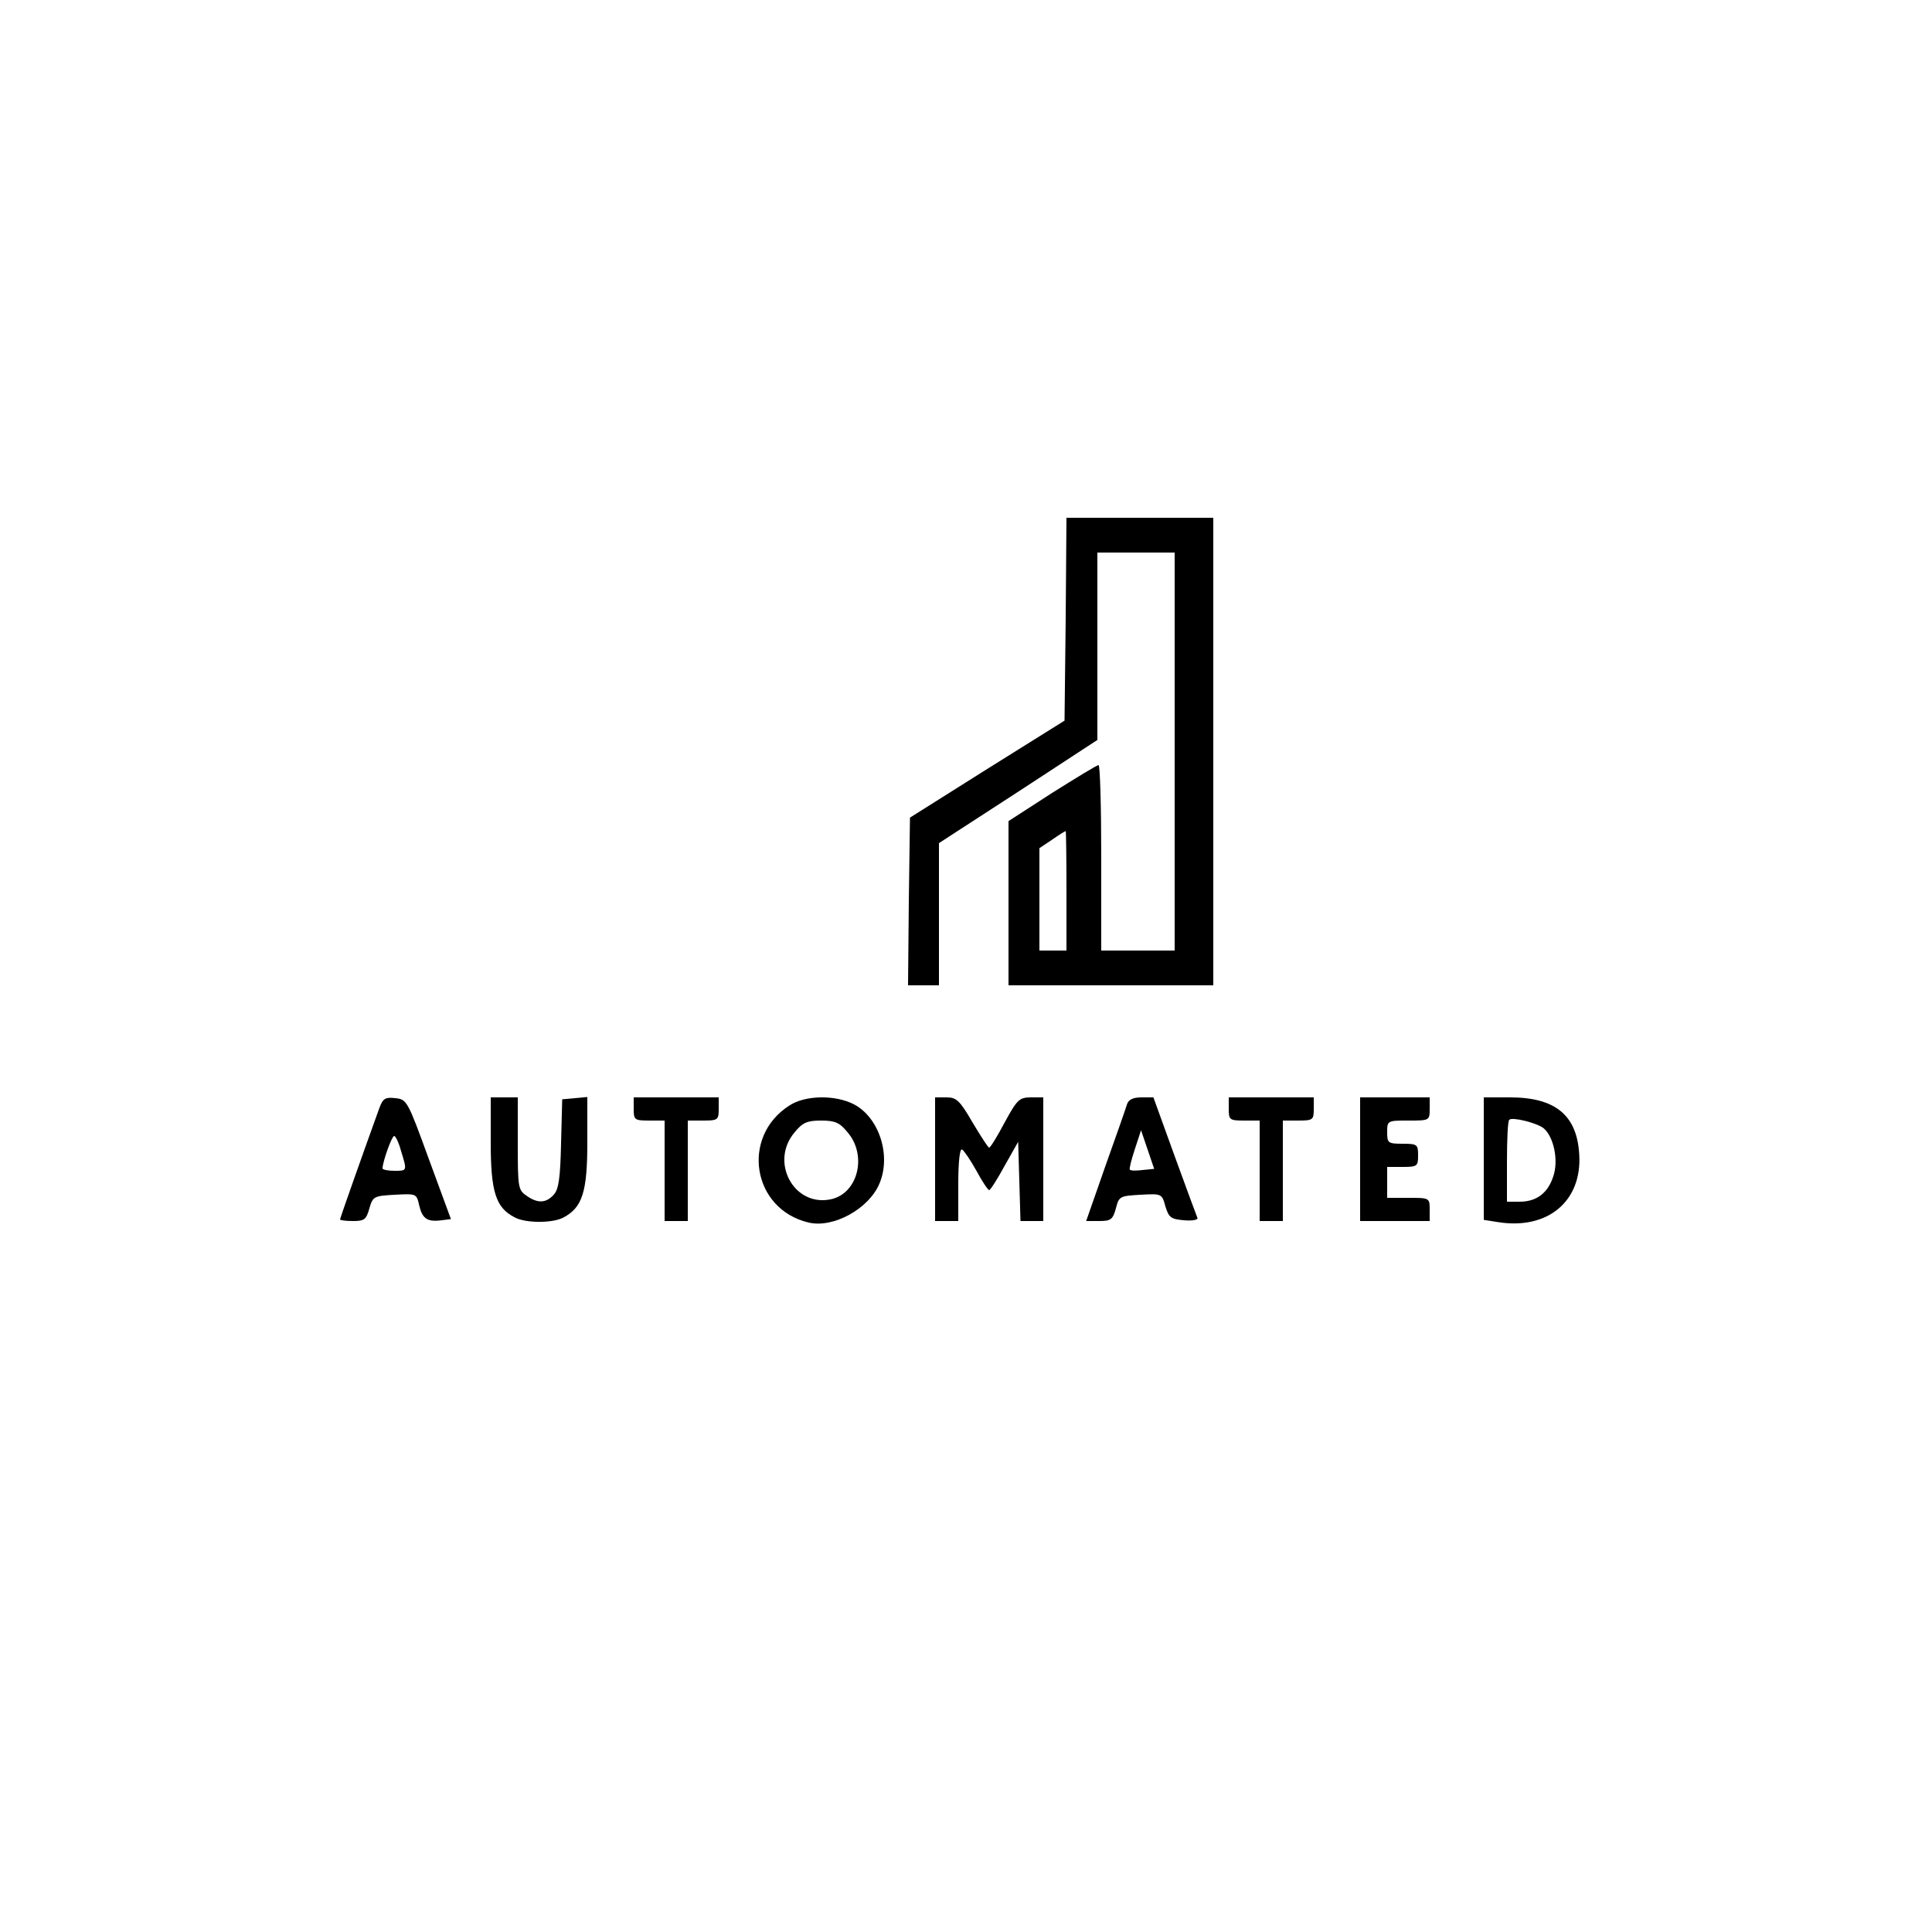
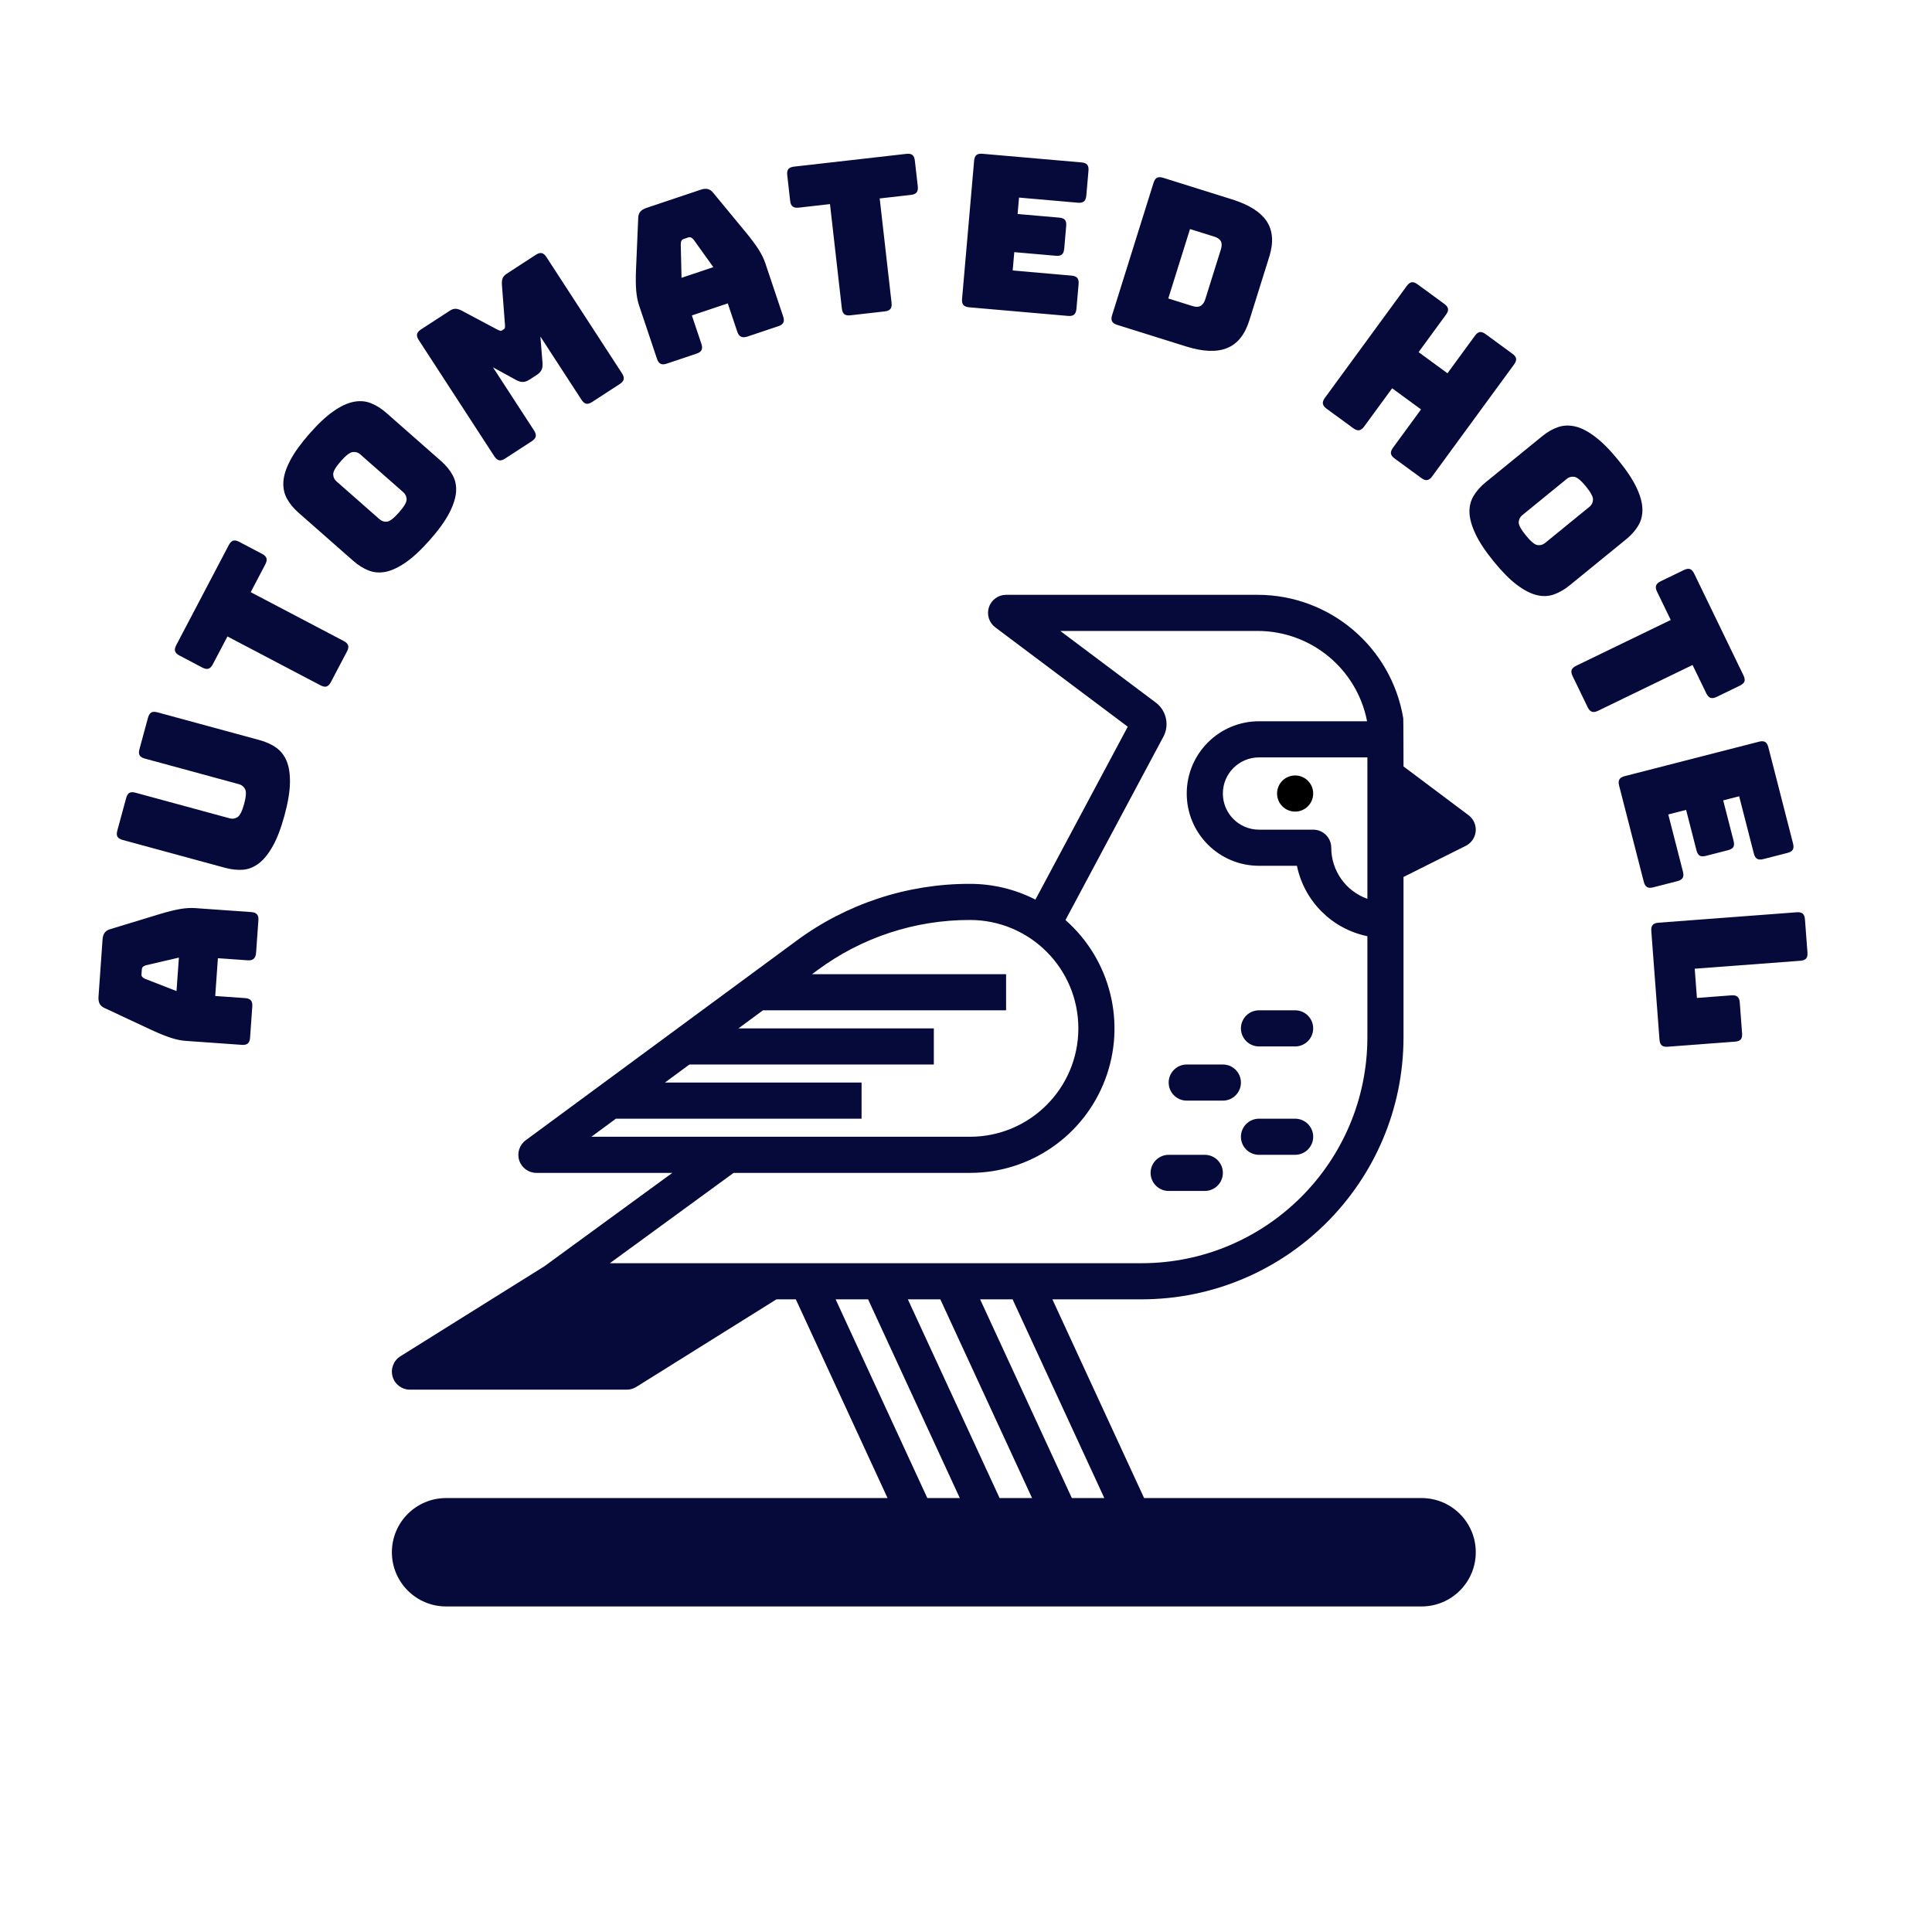
- <svg xmlns="http://www.w3.org/2000/svg" version="1.0" width="500pt" height="500pt" viewBox="0 0 500 500" preserveAspectRatio="xMidYMid meet">
-   <g transform="translate(0,500) scale(0.1,-0.1)" fill="#000000" stroke="none">
-     <path d="M2758 3398 l-3 -263 -200 -125 -200 -126 -3 -217 -2 -217 40 0 40 0 0 184 0 184 205 133 205 134 0 243 0 242 100 0 100 0 0 -515 0 -515 -95 0 -95 0 0 240 c0 132 -3 240 -7 240 -4 0 -58 -33 -120 -72 l-113 -73 0 -212 0 -213 265 0 265 0 0 605 0 605 -190 0 -190 0 -2 -262z m2 -703 l0 -155 -35 0 -35 0 0 133 0 132 33 22 c17 12 33 22 35 22 1 1 2 -69 2 -154z" />
-     <path d="M982 2133 c-47 -130 -102 -286 -102 -289 0 -2 15 -4 34 -4 29 0 34 4 42 33 9 31 12 32 66 35 56 3 56 3 63 -28 8 -34 21 -43 58 -38 l24 3 -57 155 c-55 151 -57 155 -87 158 -26 3 -32 -1 -41 -25z m56 -112 c16 -52 16 -51 -18 -51 -16 0 -30 3 -30 6 0 17 24 84 30 84 4 0 12 -17 18 -39z" />
-     <path d="M1270 2043 c0 -127 13 -168 61 -193 28 -16 99 -16 127 -1 49 26 62 66 62 194 l0 118 -32 -3 -33 -3 -3 -115 c-2 -88 -6 -118 -19 -132 -20 -22 -42 -23 -71 -2 -21 14 -22 22 -22 135 l0 119 -35 0 -35 0 0 -117z" />
-     <path d="M1640 2130 c0 -28 2 -30 40 -30 l40 0 0 -130 0 -130 30 0 30 0 0 130 0 130 40 0 c38 0 40 2 40 30 l0 30 -110 0 -110 0 0 -30z" />
-     <path d="M2043 2139 c-127 -81 -96 -269 50 -303 64 -15 156 36 183 101 31 73 -1 171 -66 205 -48 25 -126 24 -167 -3z m151 -70 c51 -60 26 -159 -45 -173 -95 -19 -157 97 -93 173 21 26 33 31 69 31 36 0 48 -5 69 -31z" />
-     <path d="M2420 2000 l0 -160 30 0 30 0 0 96 c0 58 4 93 10 89 5 -3 22 -28 37 -55 15 -28 30 -50 33 -50 3 0 21 28 40 63 l35 62 3 -102 3 -103 29 0 30 0 0 160 0 160 -32 0 c-30 0 -36 -6 -68 -65 -19 -36 -37 -65 -40 -65 -3 0 -22 30 -43 65 -33 57 -42 65 -67 65 l-30 0 0 -160z" />
-     <path d="M2917 2143 c-3 -10 -28 -82 -56 -160 l-50 -143 34 0 c30 0 35 4 43 33 8 31 10 32 64 35 54 3 55 3 64 -30 9 -29 14 -33 48 -36 21 -2 37 1 35 6 -2 5 -29 77 -59 160 l-55 152 -31 0 c-22 0 -33 -6 -37 -17z m40 -171 c-16 -2 -31 -2 -33 1 -2 2 4 26 13 53 l16 49 17 -50 17 -50 -30 -3z" />
-     <path d="M3180 2130 c0 -28 2 -30 40 -30 l40 0 0 -130 0 -130 30 0 30 0 0 130 0 130 40 0 c38 0 40 2 40 30 l0 30 -110 0 -110 0 0 -30z" />
-     <path d="M3520 2000 l0 -160 90 0 90 0 0 30 c0 30 -1 30 -55 30 l-55 0 0 40 0 40 40 0 c38 0 40 2 40 30 0 28 -2 30 -40 30 -38 0 -40 2 -40 30 0 30 1 30 55 30 54 0 55 0 55 30 l0 30 -90 0 -90 0 0 -160z" />
-     <path d="M3840 2001 l0 -158 38 -6 c128 -20 217 55 209 176 -6 101 -62 147 -179 147 l-68 0 0 -159z m155 79 c26 -22 39 -83 25 -124 -14 -44 -44 -66 -87 -66 l-33 0 0 103 c0 57 2 106 6 109 7 8 72 -8 89 -22z" />
+ <svg xmlns="http://www.w3.org/2000/svg" width="512" height="512" style="" viewBox="0 0 512 512">
+   <rect data-fl-background="" x="0" y="0" width="512" height="512" fill="transparent" />
+   <g transform="matrix(0.598418, 0, 0, 0.598418, 94.27956, 133.6957)">
+     <path fill="rgba(255,255,255,1)" d="M399.338 48H288l61.435 46.076a4 4 0 0 1 1.246 4.846L304 186.333 88 344H348A108 108 0 0 0 456 236V96h0A57.443 57.443 0 0 0 399.338 48Z" transform="matrix(1, 0, 0, 1, 0, 0)" />
+     <path fill="rgba(255,255,255,1)" d="M456 184h0a32 32 0 0 1-32-32H400a24 24 0 0 1-24-24h0a24 24 0 0 1 24-24h56Z" transform="matrix(1, 0, 0, 1, 0, 0)" />
+     <path fill="rgba(255,255,255,1)" transform="matrix(1, 0, 0, 1, 0, 0)" data-type="circle" data-cx="416" data-cy="128" data-r="8" d="M416 128m-8 0a8 8 0 1 0 16 0a8 8 0 1 0 -16 0" />
+     <path fill="rgba(255,255,255,1)" d="M328 232a55.993 55.993 0 0 1-56 56H80l21.72-16 21.71-16 10.86-8L156 232l10.86-8 21.72-16 11.22-8.27A121.677 121.677 0 0 1 272 176a55.993 55.993 0 0 1 56 56Z" transform="matrix(1, 0, 0, 1, 0, 0)" />
+     <path fill="#060a3b" transform="matrix(1, 0, 0, 1, 0, 0)" data-type="polygon" d="M88 344L24 384L72 384L136 344L88 344Z" />
+     <path fill="#060a3b" transform="matrix(1, 0, 0, 1, 0, 0)" data-type="polygon" d="M136 344L72 384L120 384L184 344L136 344Z" />
+     <path fill="#060a3b" transform="matrix(1, 0, 0, 1, 0, 0)" data-type="polygon" d="M456 120L488 144L456 160L456 120Z" />
+     <path fill="rgba(255,255,255,1)" transform="matrix(1, 0, 0, 1, 0, 0)" data-type="polygon" d="M224 256L224 272L101.72 272L123.43 256L224 256Z" />
+     <path fill="rgba(255,255,255,1)" transform="matrix(1, 0, 0, 1, 0, 0)" data-type="polygon" d="M256 232L256 248L134.29 248L156 232L256 232Z" />
+     <path fill="rgba(255,255,255,1)" transform="matrix(1, 0, 0, 1, 0, 0)" data-type="polygon" d="M288 208L288 224L166.86 224L188.58 208L288 208Z" />
+     <path fill="rgba(255,255,255,1)" d="M384 264H368a8 8 0 0 1 0-16h16a8 8 0 0 1 0 16zM416 240H400a8 8 0 0 1 0-16h16a8 8 0 0 1 0 16zM416 288H400a8 8 0 0 1 0-16h16a8 8 0 0 1 0 16zM376 304H360a8 8 0 0 1 0-16h16a8 8 0 0 1 0 16z" transform="matrix(1, 0, 0, 1, 0, 0)" />
+     <path fill="#060a3b" d="M40 448H472a0 0 0 0 1 0 0v32a0 0 0 0 1 0 0H40a16 16 0 0 1-16-16v0a16 16 0 0 1 16-16Z" transform="matrix(1, 0, 0, 1, 0, 0)" />
+     <path fill="rgba(255,255,255,1)" transform="matrix(1, 0, 0, 1, 0, 0)" data-type="polygon" d="M344 448L312 448L264 344L296 344L344 448Z" />
+     <path fill="rgba(255,255,255,1)" transform="matrix(1, 0, 0, 1, 0, 0)" data-type="polygon" d="M280 448L248 448L200 344L232 344L280 448Z" />
+     <path fill="#060a3b" transform="matrix(1, 0, 0, 1, 0, 0)" data-type="circle" data-cx="472" data-cy="464" data-r="16" d="M472 464m-16 0a16 16 0 1 0 32 0a16 16 0 1 0 -32 0" />
+     <path transform="matrix(1, 0, 0, 1, 0, 0)" data-type="circle" data-cx="416" data-cy="128" data-r="8" d="M416 128m-8 0a8 8 0 1 0 16 0a8 8 0 1 0 -16 0" />
+     <path d="M368 264h16a8 8 0 0 0 0-16H368a8 8 0 0 0 0 16zM400 240h16a8 8 0 0 0 0-16H400a8 8 0 0 0 0 16zM416 272H400a8 8 0 0 0 0 16h16a8 8 0 0 0 0-16zM360 304h16a8 8 0 0 0 0-16H360a8 8 0 0 0 0 16z" transform="matrix(1, 0, 0, 1, 0, 0)" fill="#060a3b" />
+     <path d="M472 440H349.119L308.5 352H348A116.131 116.131 0 0 0 464 236V164.944l27.578-13.789A8 8 0 0 0 492.8 137.6L464 116s-.036-20.881-.109-21.316A65.434 65.434 0 0 0 399.34 40H288a8 8 0 0 0-4.8 14.4l58.682 44.011-40.888 76.562A63.585 63.585 0 0 0 272 168a128.841 128.841 0 0 0-76.947 25.287L75.255 281.56A8 8 0 0 0 80 296h60.19L83.516 337.368 19.76 377.216A8 8 0 0 0 24 392h96a8 8 0 0 0 4.24-1.216L186.3 352h8.586L235.5 440H40a24 24 0 0 0 0 48H472a24 24 0 0 0 0-48Zm-140.5 0H317.118L276.5 352h14.379Zm-46.378 0L244.5 352h14.378L299.5 440ZM448 120v54.629A24.042 24.042 0 0 1 432 152a8 8 0 0 0-8-8H400a16 16 0 0 1 0-32h48Zm24.845 22.634L464 147.056V136ZM115.2 272H224V256H136.915l10.857-8H256V232H169.486l10.857-8H288V208H202.057l2.486-1.832A112.96 112.96 0 0 1 272 184a48 48 0 0 1 0 96H104.344Zm52.128 24H272a63.959 63.959 0 0 0 42.3-111.972l43.439-81.34c.084-.158.163-.318.238-.482A11.936 11.936 0 0 0 354.24 87.68L312 56h87.34a49.41 49.41 0 0 1 48.521 40H400a32 32 0 0 0 0 64h16.8A40.117 40.117 0 0 0 448 191.187V236A100.112 100.112 0 0 1 348 336H112.529ZM90.294 352h17.811l-38.4 24H51.9Zm27.412 24H99.9l38.4-24H156.1Zm94.8-24h14.379L267.5 440H253.118ZM32 464a7.977 7.977 0 0 1 8-8H449.376a23.944 23.944 0 0 0 0 16H40A8.009 8.009 0 0 1 32 464Zm440 8a8 8 0 1 1 8-8A8.009 8.009 0 0 1 472 472Z" transform="matrix(1, 0, 0, 1, 0, 0)" fill="rgba(6,10,59,1)" />
  </g>
+   <path text="Automated Hotel" fill="#060a3b" space="preserve" text-anchor="middle" offset="0.5" font-scale="contain" font-size="48" font-family="Bungee" transform="matrix(2.206162, 0, 0, 2.206162, 239.5072, 109.8094)" data-fl-textpath="" font-weight="400" font-style="normal" path="M-78.301 77.206C-79.35 -42.674 90.59 -42.674 90.59 77.206" letter-spacing="2" d="M-91.164 67.795L-91.164 67.795L-87.359 69.277L-87.074 65.257L-91.049 66.179Q-91.297 66.272 -91.404 66.374Q-91.512 66.487 -91.523 66.637L-91.523 66.637L-91.569 67.285Q-91.579 67.435 -91.488 67.561Q-91.396 67.678 -91.164 67.795ZM-82.709 69.867L-79.118 70.121Q-78.629 70.156 -78.425 70.391Q-78.221 70.626 -78.256 71.114L-78.256 71.114L-78.523 74.885Q-78.557 75.364 -78.792 75.568Q-79.027 75.772 -79.515 75.737L-79.515 75.737L-86.278 75.258Q-87.057 75.203 -88.037 74.893Q-89.017 74.573 -90.318 73.97L-90.318 73.97L-95.985 71.323Q-96.403 71.143 -96.59 70.809Q-96.766 70.466 -96.73 69.957L-96.73 69.957L-96.242 63.055Q-96.207 62.566 -95.985 62.261Q-95.753 61.956 -95.313 61.837L-95.313 61.837L-89.33 60.015Q-87.957 59.601 -86.942 59.422Q-85.928 59.253 -85.15 59.308L-85.15 59.308L-78.387 59.787Q-77.898 59.822 -77.694 60.057Q-77.489 60.282 -77.524 60.77L-77.524 60.77L-77.798 64.651Q-77.834 65.159 -78.071 65.383Q-78.308 65.617 -78.797 65.582L-78.797 65.582L-82.388 65.328L-82.709 69.867ZM-89.654 35.791L-77.37 39.132Q-76.231 39.442 -75.387 40.034Q-74.553 40.624 -74.127 41.651Q-73.705 42.689 -73.733 44.277Q-73.763 45.875 -74.39 48.181L-74.39 48.181Q-75.018 50.487 -75.798 51.871Q-76.581 53.264 -77.468 53.935Q-78.358 54.615 -79.376 54.701Q-80.401 54.775 -81.54 54.465L-81.54 54.465L-93.824 51.124Q-94.297 50.996 -94.454 50.735Q-94.599 50.468 -94.47 49.995L-94.47 49.995L-93.41 46.097Q-93.281 45.624 -93.021 45.467Q-92.754 45.322 -92.281 45.45L-92.281 45.45L-80.962 48.529Q-80.47 48.663 -80.03 48.378Q-79.59 48.094 -79.241 46.81L-79.241 46.81Q-78.881 45.488 -79.119 45.03Q-79.354 44.562 -79.847 44.428L-79.847 44.428L-91.165 41.349Q-91.638 41.221 -91.793 40.951Q-91.94 40.693 -91.812 40.22L-91.812 40.22L-90.786 36.447Q-90.657 35.974 -90.397 35.817Q-90.127 35.663 -89.654 35.791L-89.654 35.791ZM-66.879 28.473L-66.879 28.473L-68.817 32.165Q-69.045 32.598 -69.342 32.691Q-69.635 32.774 -70.069 32.547L-70.069 32.547L-81.241 26.679L-82.999 30.025Q-83.227 30.459 -83.524 30.552Q-83.821 30.644 -84.255 30.416L-84.255 30.416L-87.008 28.97Q-87.442 28.743 -87.534 28.445Q-87.618 28.153 -87.39 27.719L-87.39 27.719L-81.081 15.705Q-80.853 15.271 -80.565 15.174Q-80.268 15.082 -79.834 15.31L-79.834 15.31L-77.08 16.756Q-76.647 16.984 -76.554 17.281Q-76.462 17.578 -76.69 18.011L-76.69 18.011L-78.447 21.358L-67.274 27.226Q-66.84 27.454 -66.748 27.751Q-66.651 28.039 -66.879 28.473ZM-62.165-0.185L-55.58 5.608Q-54.694 6.387 -54.197 7.291Q-53.701 8.18 -53.778 9.298Q-53.856 10.415 -54.587 11.836Q-55.324 13.265 -56.903 15.06L-56.903 15.06Q-58.482 16.854 -59.811 17.775Q-61.141 18.696 -62.24 18.915Q-63.331 19.127 -64.283 18.756Q-65.243 18.378 -66.129 17.598L-66.129 17.598L-72.713 11.805Q-73.599 11.026 -74.096 10.122Q-74.586 9.225 -74.523 8.109Q-74.46 6.978 -73.709 5.549Q-72.964 4.112 -71.386 2.318L-71.386 2.318Q-69.807 0.523 -68.484-0.39Q-67.175-1.303 -66.061-1.509Q-64.955-1.721 -64.01-1.342Q-63.051-0.964 -62.165-0.185L-62.165-0.185ZM-68.158 8.035L-62.97 12.599Q-62.579 12.943 -62.065 12.889Q-61.552 12.82 -60.634 11.777L-60.634 11.777Q-59.716 10.733 -59.72 10.223Q-59.726 9.699 -60.116 9.356L-60.116 9.356L-65.304 4.791Q-65.672 4.468 -66.192 4.529Q-66.706 4.584 -67.624 5.627L-67.624 5.627Q-68.542 6.671 -68.537 7.195Q-68.525 7.711 -68.158 8.035L-68.158 8.035ZM-44.683 3.226L-44.683 3.226L-47.895 5.313Q-48.305 5.581 -48.61 5.516Q-48.914 5.451 -49.181 5.041L-49.181 5.041L-58.261-8.928Q-58.528-9.338 -58.464-9.643Q-58.394-9.939 -57.983-10.206L-57.983-10.206L-54.512-12.462Q-54.168-12.686 -53.844-12.682Q-53.519-12.678 -53.103-12.46L-53.103-12.46L-48.874-10.211Q-48.64-10.089 -48.51-10.054Q-48.374-10.011 -48.249-10.093L-48.249-10.093L-48.056-10.218Q-47.922-10.305 -47.906-10.447Q-47.885-10.58 -47.91-10.838L-47.91-10.838L-48.274-15.599Q-48.304-16.068 -48.176-16.366Q-48.048-16.664 -47.695-16.893L-47.695-16.893L-44.208-19.16Q-43.797-19.427 -43.498-19.371Q-43.194-19.307 -42.926-18.896L-42.926-18.896L-33.846-4.928Q-33.579-4.517 -33.644-4.213Q-33.708-3.908 -34.119-3.641L-34.119-3.641L-37.439-1.483Q-37.85-1.216 -38.155-1.28Q-38.451-1.35 -38.718-1.761L-38.718-1.761L-43.65-9.349L-43.393-6.165Q-43.352-5.679 -43.511-5.337Q-43.684-4.997 -44.086-4.736L-44.086-4.736L-44.95-4.174Q-45.361-3.907 -45.733-3.892Q-46.11-3.886 -46.545-4.115L-46.545-4.115L-49.343-5.648L-44.411 1.939Q-44.144 2.35 -44.208 2.655Q-44.273 2.959 -44.683 3.226ZM-26.789-20.485L-26.789-20.485L-26.696-16.403L-22.875-17.684L-25.253-21Q-25.434-21.193 -25.57-21.253Q-25.716-21.309 -25.858-21.261L-25.858-21.261L-26.474-21.055Q-26.616-21.007 -26.698-20.874Q-26.771-20.744 -26.789-20.485ZM-25.454-11.883L-24.309-8.47Q-24.153-8.005 -24.292-7.727Q-24.43-7.448 -24.895-7.292L-24.895-7.292L-28.478-6.09Q-28.933-5.937 -29.212-6.076Q-29.491-6.215 -29.646-6.679L-29.646-6.679L-31.803-13.107Q-32.051-13.846 -32.142-14.871Q-32.223-15.898 -32.165-17.331L-32.165-17.331L-31.899-23.58Q-31.894-24.036 -31.657-24.337Q-31.408-24.631 -30.925-24.793L-30.925-24.793L-24.364-26.994Q-23.899-27.15 -23.532-27.062Q-23.162-26.965 -22.883-26.605L-22.883-26.605L-18.902-21.781Q-17.992-20.673 -17.437-19.804Q-16.892-18.933 -16.643-18.193L-16.643-18.193L-14.487-11.765Q-14.331-11.301 -14.47-11.022Q-14.599-10.747 -15.063-10.591L-15.063-10.591L-18.751-9.354Q-19.235-9.191 -19.532-9.324Q-19.839-9.453 -19.995-9.917L-19.995-9.917L-21.14-13.33L-25.454-11.883ZM-2.274-12.369L-2.274-12.369L-6.418-11.898Q-6.904-11.842 -7.148-12.036Q-7.381-12.231 -7.437-12.718L-7.437-12.718L-8.863-25.257L-12.618-24.83Q-13.105-24.775 -13.349-24.968Q-13.592-25.162 -13.647-25.649L-13.647-25.649L-13.999-28.739Q-14.054-29.226 -13.86-29.469Q-13.666-29.703 -13.179-29.758L-13.179-29.758L 0.304-31.291Q 0.791-31.347  1.034-31.163Q 1.277-30.969  1.332-30.482L 1.332-30.482L 1.684-27.392Q 1.739-26.905  1.545-26.662Q 1.352-26.418  0.865-26.363L 0.865-26.363L-2.891-25.936L-1.465-13.397Q-1.41-12.91 -1.604-12.667Q-1.787-12.424 -2.274-12.369ZM 19.734-11.825L 19.734-11.825L 7.849-12.861Q 7.361-12.904  7.161-13.142Q 6.961-13.381  7.003-13.869L 7.003-13.869L 8.45-30.466Q 8.493-30.954  8.731-31.154Q 8.969-31.344  9.457-31.301L 9.457-31.301L 21.342-30.265Q 21.83-30.223  22.031-29.994Q 22.231-29.756  22.188-29.268L 22.188-29.268L 21.927-26.269Q 21.884-25.781  21.646-25.581Q 21.408-25.381  20.919-25.423L 20.919-25.423L 13.846-26.04L 13.674-24.068L 18.675-23.632Q 19.163-23.589  19.364-23.361Q 19.555-23.123  19.512-22.635L 19.512-22.635L 19.273-19.896Q 19.23-19.407  19.002-19.207Q 18.764-19.006  18.276-19.049L 18.276-19.049L 13.275-19.485L 13.083-17.283L 20.156-16.667Q 20.644-16.624  20.844-16.386Q 21.044-16.148  21.002-15.659L 21.002-15.659L 20.741-12.671Q 20.698-12.183  20.46-11.983Q 20.222-11.783  19.734-11.825ZM 33.909-8.159L 33.909-8.159L 25.635-10.75Q 25.167-10.896  25.023-11.172Q 24.879-11.448  25.025-11.915L 25.025-11.915L 30.004-27.814Q 30.15-28.282  30.426-28.426Q 30.699-28.561  31.166-28.414L 31.166-28.414L 39.44-25.823Q 42.503-24.864  43.61-23.176Q 44.703-21.482  43.905-18.934L 43.905-18.934L 41.509-11.281Q 40.708-8.723  38.846-7.965Q 36.972-7.2  33.909-8.159ZM 37.305-21.347L 34.385-22.261L 31.773-13.921L 34.693-13.006Q 35.285-12.821  35.654-13.03Q 36.033-13.236  36.224-13.847L 36.224-13.847L 38.092-19.811Q 38.283-20.422  38.087-20.798Q 37.897-21.162  37.305-21.347L 37.305-21.347ZM 54.007 1.674L 54.007 1.674L 50.787-0.682Q 50.392-0.971  50.344-1.279Q 50.297-1.586  50.586-1.982L 50.586-1.982L 60.424-15.427Q 60.713-15.822  61.021-15.87Q 61.322-15.909  61.718-15.62L 61.718-15.62L 64.938-13.264Q 65.325-12.98  65.379-12.681Q 65.426-12.374  65.137-11.978L 65.137-11.978L 61.842-7.475L 65.312-4.936L 68.607-9.439Q 68.896-9.834  69.196-9.888Q 69.497-9.927  69.893-9.638L 69.893-9.638L 73.113-7.282Q 73.508-6.993  73.554-6.699Q 73.601-6.392  73.312-5.996L 73.312-5.996L 63.474 7.449Q 63.185 7.844  62.877 7.892Q 62.578 7.945  62.182 7.656L 62.182 7.656L 58.962 5.3Q 58.567 5.011  58.519 4.703Q 58.48 4.402  58.769 4.006L 58.769 4.006L 62.135-0.594L 58.665-3.133L 55.299 1.467Q 55.01 1.862  54.702 1.91Q 54.395 1.958  54.007 1.674ZM 86.78 15.003L 79.982 20.544Q 79.068 21.29  78.095 21.631Q 77.136 21.974  76.046 21.714Q 74.957 21.454  73.675 20.499Q 72.387 19.536  70.877 17.684L 70.877 17.684Q 69.367 15.831  68.678 14.368Q 67.988 12.905  67.953 11.785Q 67.924 10.673  68.447 9.796Q 68.977 8.911  69.892 8.166L 69.892 8.166L 76.69 2.625Q 77.604 1.879  78.577 1.538Q 79.543 1.202  80.633 1.448Q 81.738 1.696  83.025 2.673Q 84.319 3.643  85.829 5.496L 85.829 5.496Q 87.339 7.348  88.023 8.804Q 88.707 10.245  88.727 11.377Q 88.755 12.503  88.225 13.373Q 87.695 14.258  86.78 15.003L 86.78 15.003ZM 79.659 7.739L 74.303 12.105Q 73.9 12.433  73.868 12.949Q 73.851 13.466  74.73 14.544L 74.73 14.544Q 75.608 15.621  76.111 15.701Q 76.629 15.782  77.032 15.453L 77.032 15.453L 82.388 11.087Q 82.768 10.778  82.793 10.254Q 82.824 9.739  81.946 8.661L 81.946 8.661Q 81.068 7.584  80.55 7.503Q 80.039 7.429  79.659 7.739L 79.659 7.739ZM 82.157 35.186L 82.157 35.186L 80.339 31.433Q 80.125 30.992  80.227 30.698Q 80.334 30.413  80.775 30.2L 80.775 30.2L 92.132 24.698L 90.484 21.296Q 90.27 20.855  90.373 20.561Q 90.475 20.267  90.916 20.053L 90.916 20.053L 93.714 18.698Q 94.155 18.484  94.449 18.586Q 94.734 18.692  94.948 19.133L 94.948 19.133L 100.864 31.346Q 101.078 31.787  100.985 32.076Q 100.883 32.37  100.442 32.584L 100.442 32.584L 97.643 33.94Q 97.202 34.153  96.908 34.051Q 96.614 33.949  96.4 33.508L 96.4 33.508L 94.752 30.106L 83.395 35.609Q 82.954 35.822  82.66 35.72Q 82.371 35.627  82.157 35.186ZM 88.893 56.147L 88.893 56.147L 85.928 44.591Q 85.807 44.116  85.965 43.849Q 86.123 43.581  86.598 43.459L 86.598 43.459L 102.736 39.32Q 103.21 39.198  103.478 39.356Q 103.736 39.517  103.858 39.992L 103.858 39.992L 106.822 51.548Q 106.944 52.022  106.795 52.288Q 106.637 52.555  106.162 52.677L 106.162 52.677L 103.246 53.425Q 102.772 53.547  102.504 53.388Q 102.236 53.23  102.114 52.755L 102.114 52.755L 100.35 45.878L 98.432 46.37L 99.68 51.232Q 99.801 51.707  99.653 51.972Q 99.492 52.23  99.017 52.352L 99.017 52.352L 96.353 53.036Q 95.879 53.157  95.614 53.009Q 95.346 52.85  95.224 52.375L 95.224 52.375L 93.977 47.513L 91.836 48.062L 93.6 54.939Q 93.722 55.414  93.563 55.682Q 93.405 55.95  92.93 56.071L 92.93 56.071L 90.024 56.817Q 89.55 56.938  89.282 56.78Q 89.014 56.622  88.893 56.147ZM 90.78 75.114L 90.78 75.114L 89.796 62.061Q 89.759 61.572  89.962 61.336Q 90.165 61.1  90.654 61.064L 90.654 61.064L 107.266 59.811Q 107.755 59.774  107.991 59.977Q 108.217 60.181  108.254 60.669L 108.254 60.669L 108.554 64.648Q 108.59 65.127  108.397 65.362Q 108.194 65.598  107.706 65.635L 107.706 65.635L 95.012 66.592L 95.276 70.102L 99.434 69.788Q 99.913 69.752  100.149 69.955Q 100.385 70.158  100.422 70.646L 100.422 70.646L 100.702 74.366Q 100.739 74.854  100.536 75.09Q 100.333 75.316  99.854 75.352L 99.854 75.352L 91.777 75.961Q 91.288 75.998  91.053 75.805Q 90.817 75.602  90.78 75.114Z" />
</svg>
